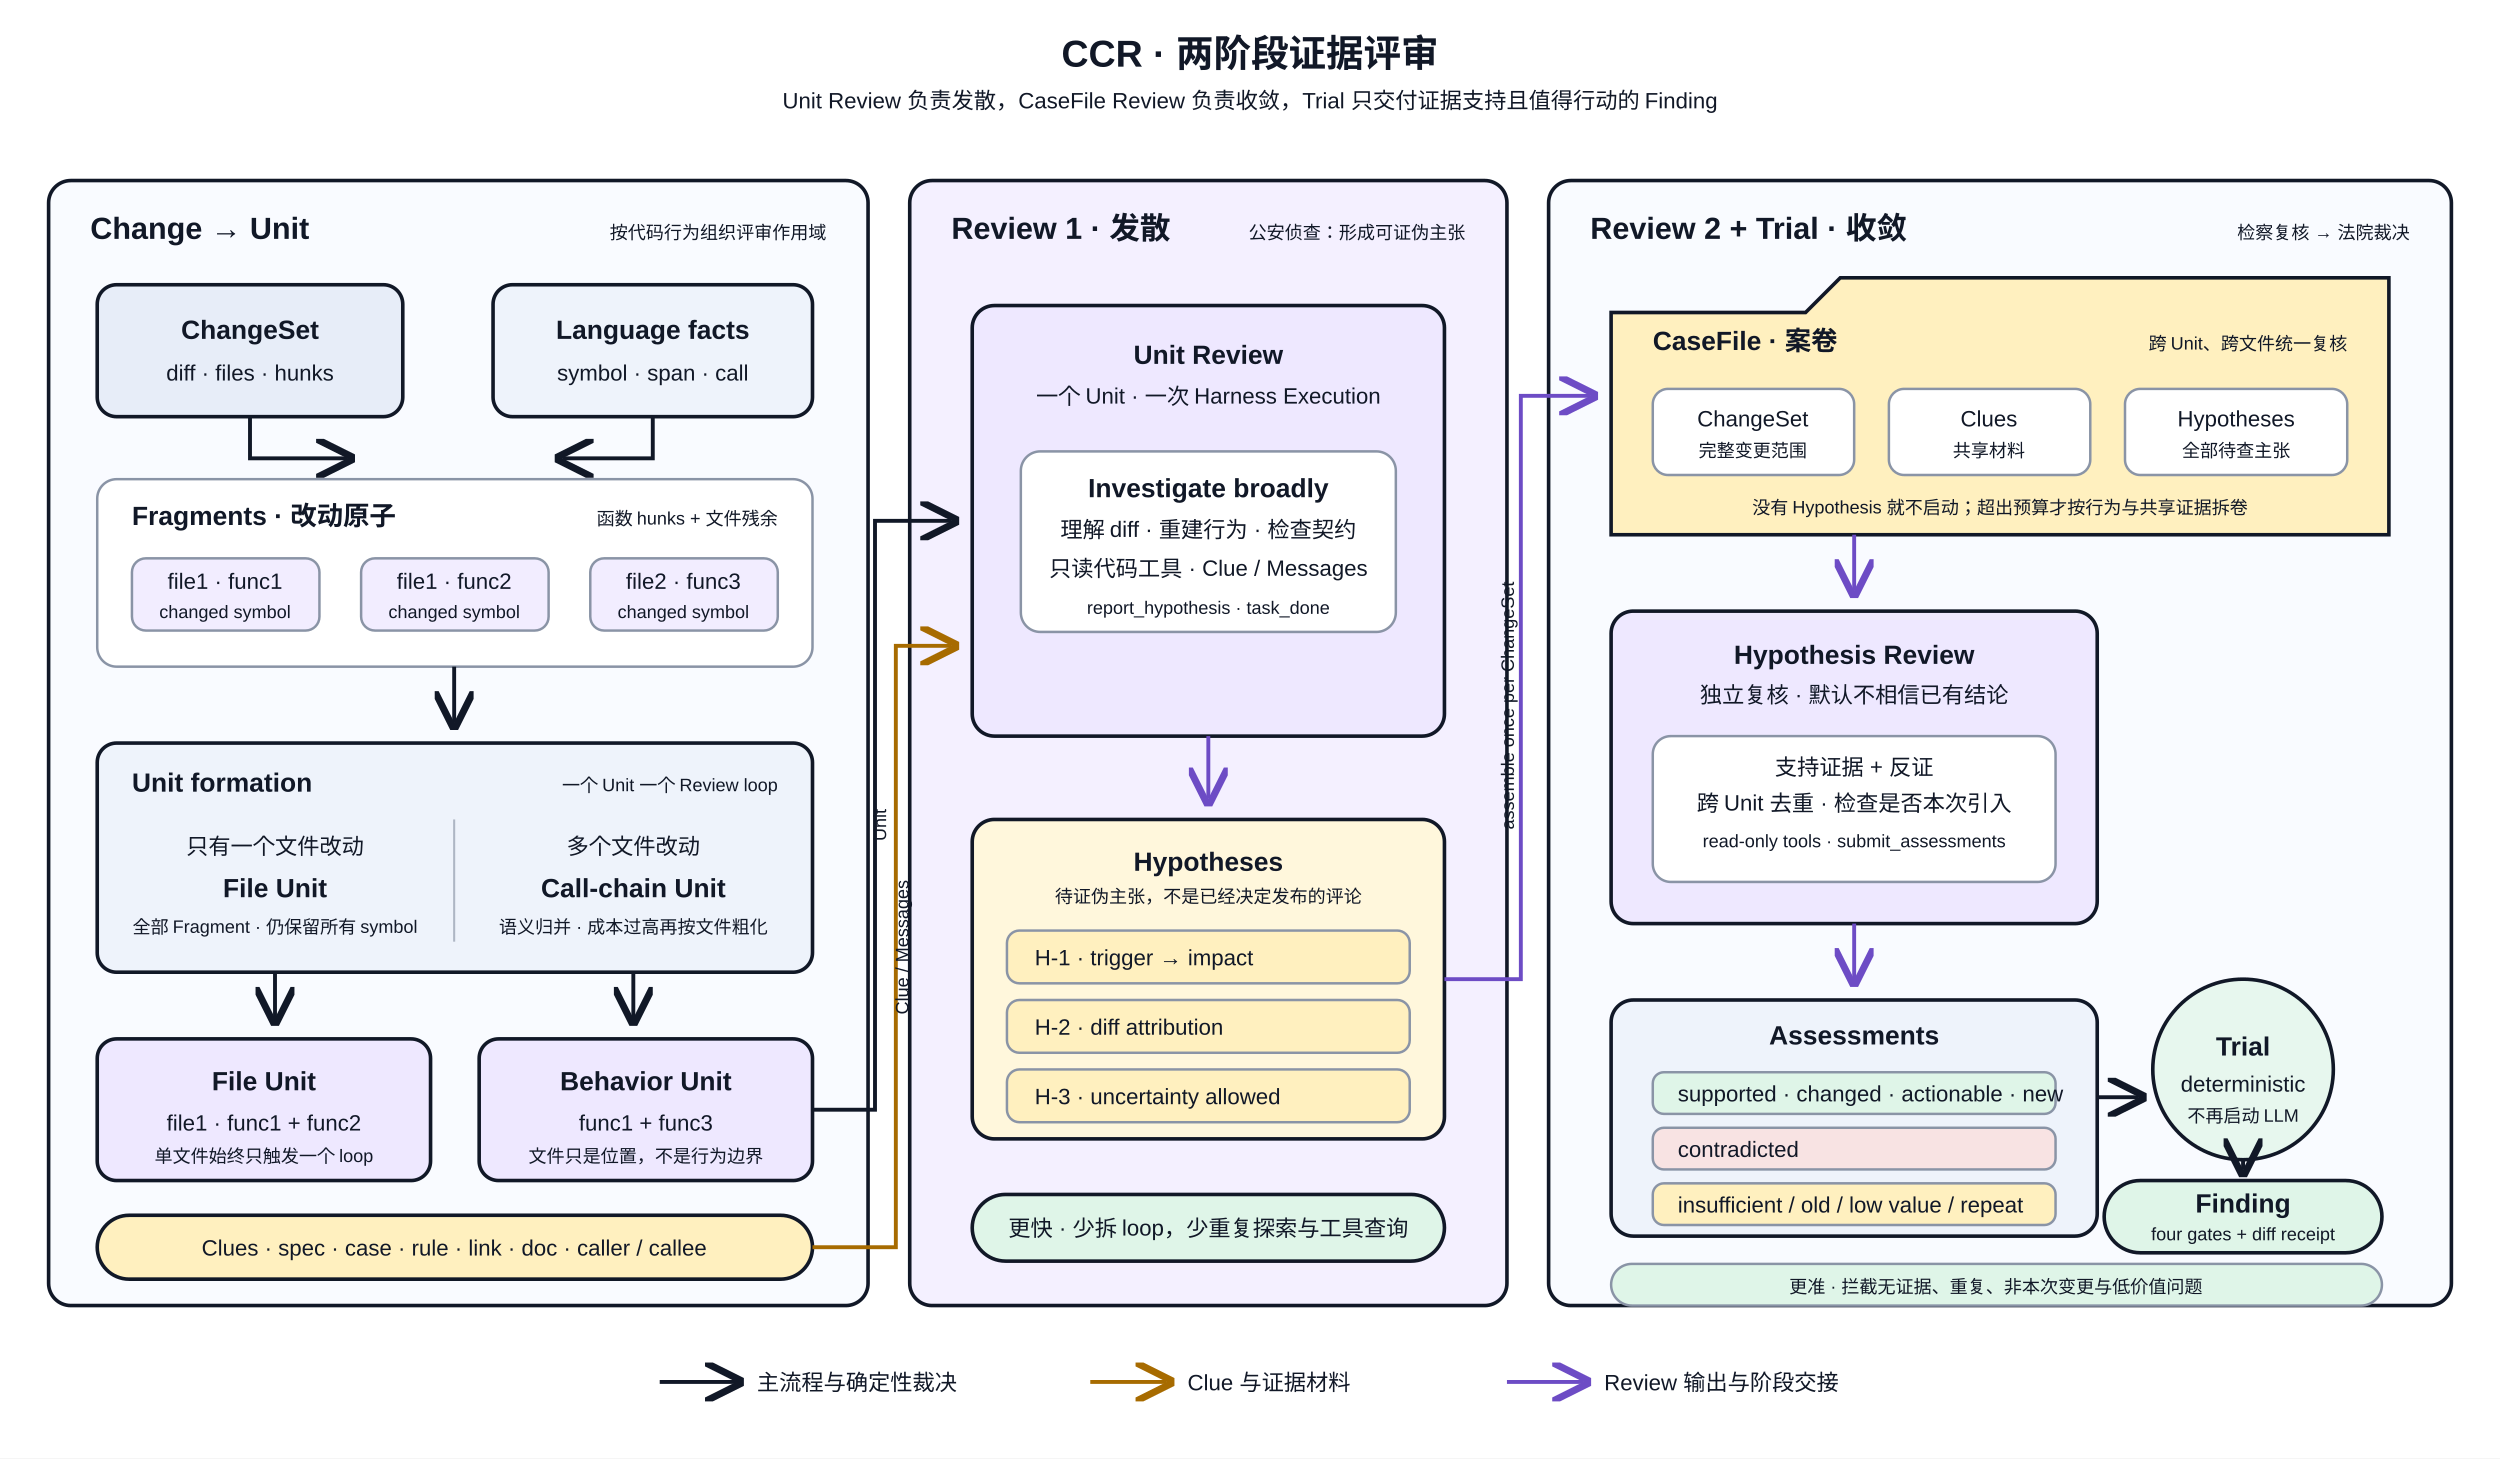
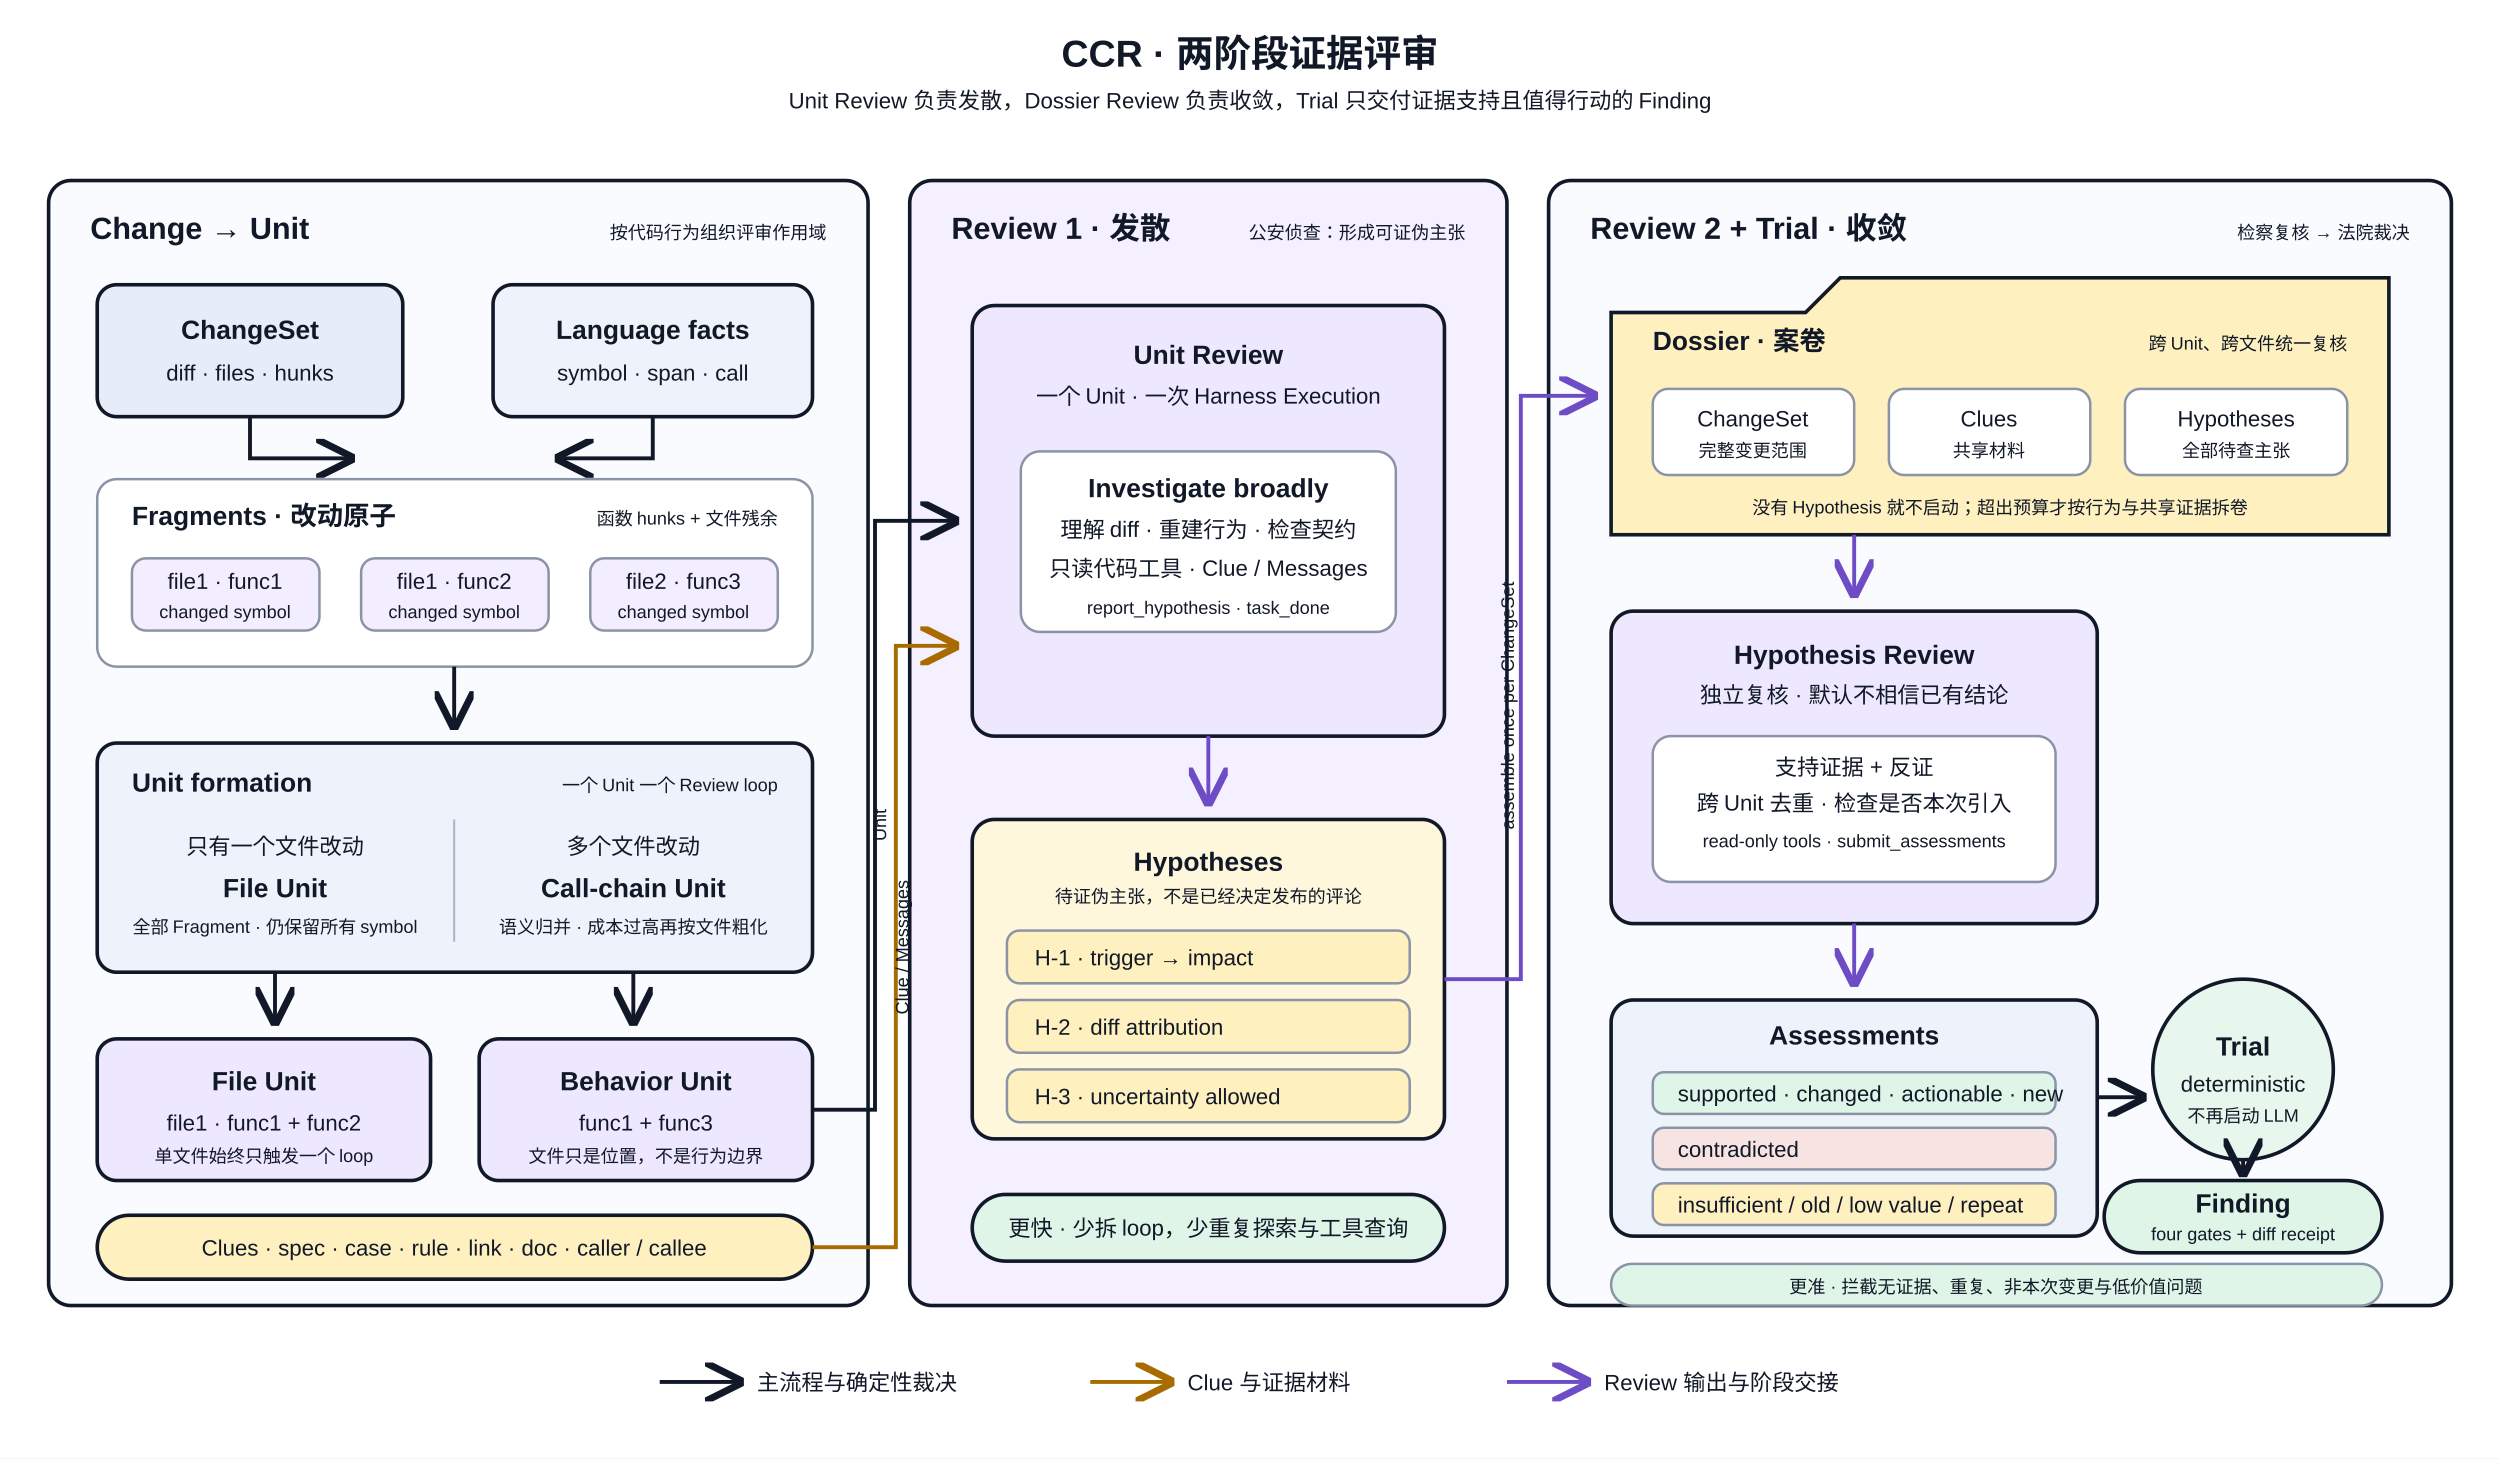
<svg xmlns="http://www.w3.org/2000/svg" width="1800" height="1050" viewBox="0 0 1800 1050">
  <defs>
    <marker id="arrow" markerWidth="10" markerHeight="10" refX="8" refY="5" orient="auto">
      <path d="M0,0 L10,5 L0,10" fill="none" stroke="#111827" stroke-width="1.8" />
    </marker>
    <marker id="review-arrow" markerWidth="10" markerHeight="10" refX="8" refY="5" orient="auto">
      <path d="M0,0 L10,5 L0,10" fill="none" stroke="#6d4cc5" stroke-width="1.8" />
    </marker>
    <marker id="evidence-arrow" markerWidth="10" markerHeight="10" refX="8" refY="5" orient="auto">
      <path d="M0,0 L10,5 L0,10" fill="none" stroke="#a76b00" stroke-width="1.8" />
    </marker>
    <style>
      text {
        font-family: -apple-system, BlinkMacSystemFont, "Segoe UI", "PingFang SC", Arial, sans-serif;
        fill: #111827;
      }
      .title { font-size: 27px; font-weight: 650; }
      .section-title { font-size: 22px; font-weight: 650; }
      .label { font-size: 19px; font-weight: 600; }
      .small { font-size: 16px; }
      .tiny { font-size: 13px; }
      .box { stroke: #111827; stroke-width: 2.6; }
      .soft-box { stroke: #8a94a6; stroke-width: 1.8; }
      .flow { fill: none; stroke: #111827; stroke-width: 2.8; marker-end: url(#arrow); }
      .review-flow {
        fill: none;
        stroke: #6d4cc5;
        stroke-width: 2.8;
        marker-end: url(#review-arrow);
      }
      .evidence-flow {
        fill: none;
        stroke: #a76b00;
        stroke-width: 2.8;
        marker-end: url(#evidence-arrow);
      }
      .divider { stroke: #aeb6c4; stroke-width: 1.5; }
    </style>
  </defs>
  <rect width="1800" height="1050" fill="#ffffff" />
  <text x="900" y="48" text-anchor="middle" class="title">CCR · 两阶段证据评审</text>
  <text x="900" y="78" text-anchor="middle" class="small">
-     Unit Review 负责发散，CaseFile Review 负责收敛，Trial 只交付证据支持且值得行动的 Finding
+     Unit Review 负责发散，Dossier Review 负责收敛，Trial 只交付证据支持且值得行动的 Finding
  </text>
  <rect x="35" y="130" width="590" height="810" rx="16" fill="#f9fbff" class="box" />
  <text x="65" y="172" class="section-title">Change → Unit</text>
  <text x="595" y="172" text-anchor="end" class="tiny">按代码行为组织评审作用域</text>
  <rect x="70" y="205" width="220" height="95" rx="14" fill="#e7edf8" class="box" />
  <text x="180" y="244" text-anchor="middle" class="label">ChangeSet</text>
  <text x="180" y="274" text-anchor="middle" class="small">diff · files · hunks</text>
  <rect x="355" y="205" width="230" height="95" rx="14" fill="#eef3fb" class="box" />
  <text x="470" y="244" text-anchor="middle" class="label">Language facts</text>
  <text x="470" y="274" text-anchor="middle" class="small">symbol · span · call</text>
  <path d="M180 300 V330 H250" class="flow" />
  <path d="M470 300 V330 H405" class="flow" />
  <rect x="70" y="345" width="515" height="135" rx="14" fill="#ffffff" class="soft-box" />
  <text x="95" y="378" class="label">Fragments · 改动原子</text>
  <text x="560" y="378" text-anchor="end" class="tiny">函数 hunks + 文件残余</text>
  <rect x="95" y="402" width="135" height="52" rx="10" fill="#f2edff" class="soft-box" />
  <text x="162" y="424" text-anchor="middle" class="small">file1 · func1</text>
  <text x="162" y="445" text-anchor="middle" class="tiny">changed symbol</text>
  <rect x="260" y="402" width="135" height="52" rx="10" fill="#f2edff" class="soft-box" />
  <text x="327" y="424" text-anchor="middle" class="small">file1 · func2</text>
  <text x="327" y="445" text-anchor="middle" class="tiny">changed symbol</text>
  <rect x="425" y="402" width="135" height="52" rx="10" fill="#f2edff" class="soft-box" />
  <text x="492" y="424" text-anchor="middle" class="small">file2 · func3</text>
  <text x="492" y="445" text-anchor="middle" class="tiny">changed symbol</text>
  <line x1="327" y1="480" x2="327" y2="520" class="flow" />
  <rect x="70" y="535" width="515" height="165" rx="14" fill="#eef3fb" class="box" />
  <text x="95" y="570" class="label">Unit formation</text>
  <text x="560" y="570" text-anchor="end" class="tiny">一个 Unit 一个 Review loop</text>
  <line x1="327" y1="590" x2="327" y2="678" class="divider" />
  <text x="198" y="615" text-anchor="middle" class="small">只有一个文件改动</text>
  <text x="198" y="646" text-anchor="middle" class="label">File Unit</text>
  <text x="198" y="672" text-anchor="middle" class="tiny">全部 Fragment · 仍保留所有 symbol</text>
  <text x="456" y="615" text-anchor="middle" class="small">多个文件改动</text>
  <text x="456" y="646" text-anchor="middle" class="label">Call-chain Unit</text>
  <text x="456" y="672" text-anchor="middle" class="tiny">语义归并 · 成本过高再按文件粗化</text>
  <path d="M198 700 V733" class="flow" />
  <path d="M456 700 V733" class="flow" />
  <rect x="70" y="748" width="240" height="102" rx="14" fill="#eee8ff" class="box" />
  <text x="190" y="785" text-anchor="middle" class="label">File Unit</text>
  <text x="190" y="814" text-anchor="middle" class="small">file1 · func1 + func2</text>
  <text x="190" y="837" text-anchor="middle" class="tiny">单文件始终只触发一个 loop</text>
  <rect x="345" y="748" width="240" height="102" rx="14" fill="#eee8ff" class="box" />
  <text x="465" y="785" text-anchor="middle" class="label">Behavior Unit</text>
  <text x="465" y="814" text-anchor="middle" class="small">func1 + func3</text>
  <text x="465" y="837" text-anchor="middle" class="tiny">文件只是位置，不是行为边界</text>
  <rect x="70" y="875" width="515" height="46" rx="23" fill="#fff0bf" class="box" />
  <text x="327" y="904" text-anchor="middle" class="small">
    Clues · spec · case · rule · link · doc · caller / callee
  </text>
  <rect x="655" y="130" width="430" height="810" rx="16" fill="#f4f0ff" class="box" />
  <text x="685" y="172" class="section-title">Review 1 · 发散</text>
  <text x="1055" y="172" text-anchor="end" class="tiny">公安侦查：形成可证伪主张</text>
  <rect x="700" y="220" width="340" height="310" rx="16" fill="#eee8ff" class="box" />
  <text x="870" y="262" text-anchor="middle" class="label">Unit Review</text>
  <text x="870" y="291" text-anchor="middle" class="small">一个 Unit · 一次 Harness Execution</text>
  <rect x="735" y="325" width="270" height="130" rx="14" fill="#ffffff" class="soft-box" />
  <text x="870" y="358" text-anchor="middle" class="label">Investigate broadly</text>
  <text x="870" y="387" text-anchor="middle" class="small">理解 diff · 重建行为 · 检查契约</text>
  <text x="870" y="415" text-anchor="middle" class="small">只读代码工具 · Clue / Messages</text>
  <text x="870" y="442" text-anchor="middle" class="tiny">report_hypothesis · task_done</text>
  <path d="M585 799 H630 V375 H685" class="flow" />
  <text x="638" y="594" text-anchor="middle" class="tiny" transform="rotate(-90 638 594)">Unit</text>
  <path d="M585 898 H645 V465 H685" class="evidence-flow" />
  <text x="654" y="682" text-anchor="middle" class="tiny" transform="rotate(-90 654 682)">Clue / Messages</text>
  <line x1="870" y1="530" x2="870" y2="575" class="review-flow" />
  <rect x="700" y="590" width="340" height="230" rx="16" fill="#fff7dc" class="box" />
  <text x="870" y="627" text-anchor="middle" class="label">Hypotheses</text>
  <text x="870" y="650" text-anchor="middle" class="tiny">待证伪主张，不是已经决定发布的评论</text>
  <rect x="725" y="670" width="290" height="38" rx="9" fill="#fff0bf" class="soft-box" />
  <text x="745" y="695" class="small">H-1 · trigger → impact</text>
  <rect x="725" y="720" width="290" height="38" rx="9" fill="#fff0bf" class="soft-box" />
  <text x="745" y="745" class="small">H-2 · diff attribution</text>
  <rect x="725" y="770" width="290" height="38" rx="9" fill="#fff0bf" class="soft-box" />
  <text x="745" y="795" class="small">H-3 · uncertainty allowed</text>
  <rect x="700" y="860" width="340" height="48" rx="24" fill="#dff5e8" class="box" />
  <text x="870" y="890" text-anchor="middle" class="small">更快 · 少拆 loop，少重复探索与工具查询</text>
  <rect x="1115" y="130" width="650" height="810" rx="16" fill="#f9fbff" class="box" />
  <text x="1145" y="172" class="section-title">Review 2 + Trial · 收敛</text>
  <text x="1735" y="172" text-anchor="end" class="tiny">检察复核 → 法院裁决</text>
  <path d="M1040 705 H1095 V285 H1145" class="review-flow" />
  <text x="1090" y="508" text-anchor="middle" class="tiny" transform="rotate(-90 1090 508)">
    assemble once per ChangeSet
  </text>
  <path d="M1160 225 H1300 L1325 200 H1720 V385 H1160 Z" fill="#fff0bf" class="box" />
-   <text x="1190" y="252" class="label">CaseFile · 案卷</text>
+   <text x="1190" y="252" class="label">Dossier · 案卷</text>
  <text x="1690" y="252" text-anchor="end" class="tiny">跨 Unit、跨文件统一复核</text>
  <rect x="1190" y="280" width="145" height="62" rx="11" fill="#ffffff" class="soft-box" />
  <text x="1262" y="307" text-anchor="middle" class="small">ChangeSet</text>
  <text x="1262" y="329" text-anchor="middle" class="tiny">完整变更范围</text>
  <rect x="1360" y="280" width="145" height="62" rx="11" fill="#ffffff" class="soft-box" />
  <text x="1432" y="307" text-anchor="middle" class="small">Clues</text>
  <text x="1432" y="329" text-anchor="middle" class="tiny">共享材料</text>
  <rect x="1530" y="280" width="160" height="62" rx="11" fill="#ffffff" class="soft-box" />
  <text x="1610" y="307" text-anchor="middle" class="small">Hypotheses</text>
  <text x="1610" y="329" text-anchor="middle" class="tiny">全部待查主张</text>
  <text x="1440" y="370" text-anchor="middle" class="tiny">
    没有 Hypothesis 就不启动；超出预算才按行为与共享证据拆卷
  </text>
  <line x1="1335" y1="385" x2="1335" y2="425" class="review-flow" />
  <rect x="1160" y="440" width="350" height="225" rx="16" fill="#eee8ff" class="box" />
  <text x="1335" y="478" text-anchor="middle" class="label">Hypothesis Review</text>
  <text x="1335" y="506" text-anchor="middle" class="small">独立复核 · 默认不相信已有结论</text>
  <rect x="1190" y="530" width="290" height="105" rx="13" fill="#ffffff" class="soft-box" />
  <text x="1335" y="558" text-anchor="middle" class="small">支持证据 + 反证</text>
  <text x="1335" y="584" text-anchor="middle" class="small">跨 Unit 去重 · 检查是否本次引入</text>
  <text x="1335" y="610" text-anchor="middle" class="tiny">read-only tools · submit_assessments</text>
  <line x1="1335" y1="665" x2="1335" y2="705" class="review-flow" />
  <rect x="1160" y="720" width="350" height="170" rx="16" fill="#eef3fb" class="box" />
  <text x="1335" y="752" text-anchor="middle" class="label">Assessments</text>
  <rect x="1190" y="772" width="290" height="30" rx="8" fill="#dff5e8" class="soft-box" />
  <text x="1208" y="793" class="small">supported · changed · actionable · new</text>
  <rect x="1190" y="812" width="290" height="30" rx="8" fill="#f8e3e3" class="soft-box" />
  <text x="1208" y="833" class="small">contradicted</text>
  <rect x="1190" y="852" width="290" height="30" rx="8" fill="#fff0bf" class="soft-box" />
  <text x="1208" y="873" class="small">insufficient / old / low value / repeat</text>
  <line x1="1510" y1="790" x2="1540" y2="790" class="flow" />
  <circle cx="1615" cy="770" r="65" fill="#e7f7ee" class="box" />
  <text x="1615" y="760" text-anchor="middle" class="label">Trial</text>
  <text x="1615" y="786" text-anchor="middle" class="small">deterministic</text>
  <text x="1615" y="808" text-anchor="middle" class="tiny">不再启动 LLM</text>
  <line x1="1615" y1="835" x2="1615" y2="842" class="flow" />
  <rect x="1515" y="850" width="200" height="52" rx="26" fill="#dff5e8" class="box" />
  <text x="1615" y="873" text-anchor="middle" class="label">Finding</text>
  <text x="1615" y="893" text-anchor="middle" class="tiny">four gates + diff receipt</text>
  <rect x="1160" y="910" width="555" height="30" rx="15" fill="#dff5e8" class="soft-box" />
  <text x="1437" y="931" text-anchor="middle" class="tiny">
    更准 · 拦截无证据、重复、非本次变更与低价值问题
  </text>
  <line x1="475" y1="995" x2="530" y2="995" class="flow" />
  <text x="545" y="1001" class="small">主流程与确定性裁决</text>
  <line x1="785" y1="995" x2="840" y2="995" class="evidence-flow" />
  <text x="855" y="1001" class="small">Clue 与证据材料</text>
  <line x1="1085" y1="995" x2="1140" y2="995" class="review-flow" />
  <text x="1155" y="1001" class="small">Review 输出与阶段交接</text>
</svg>
